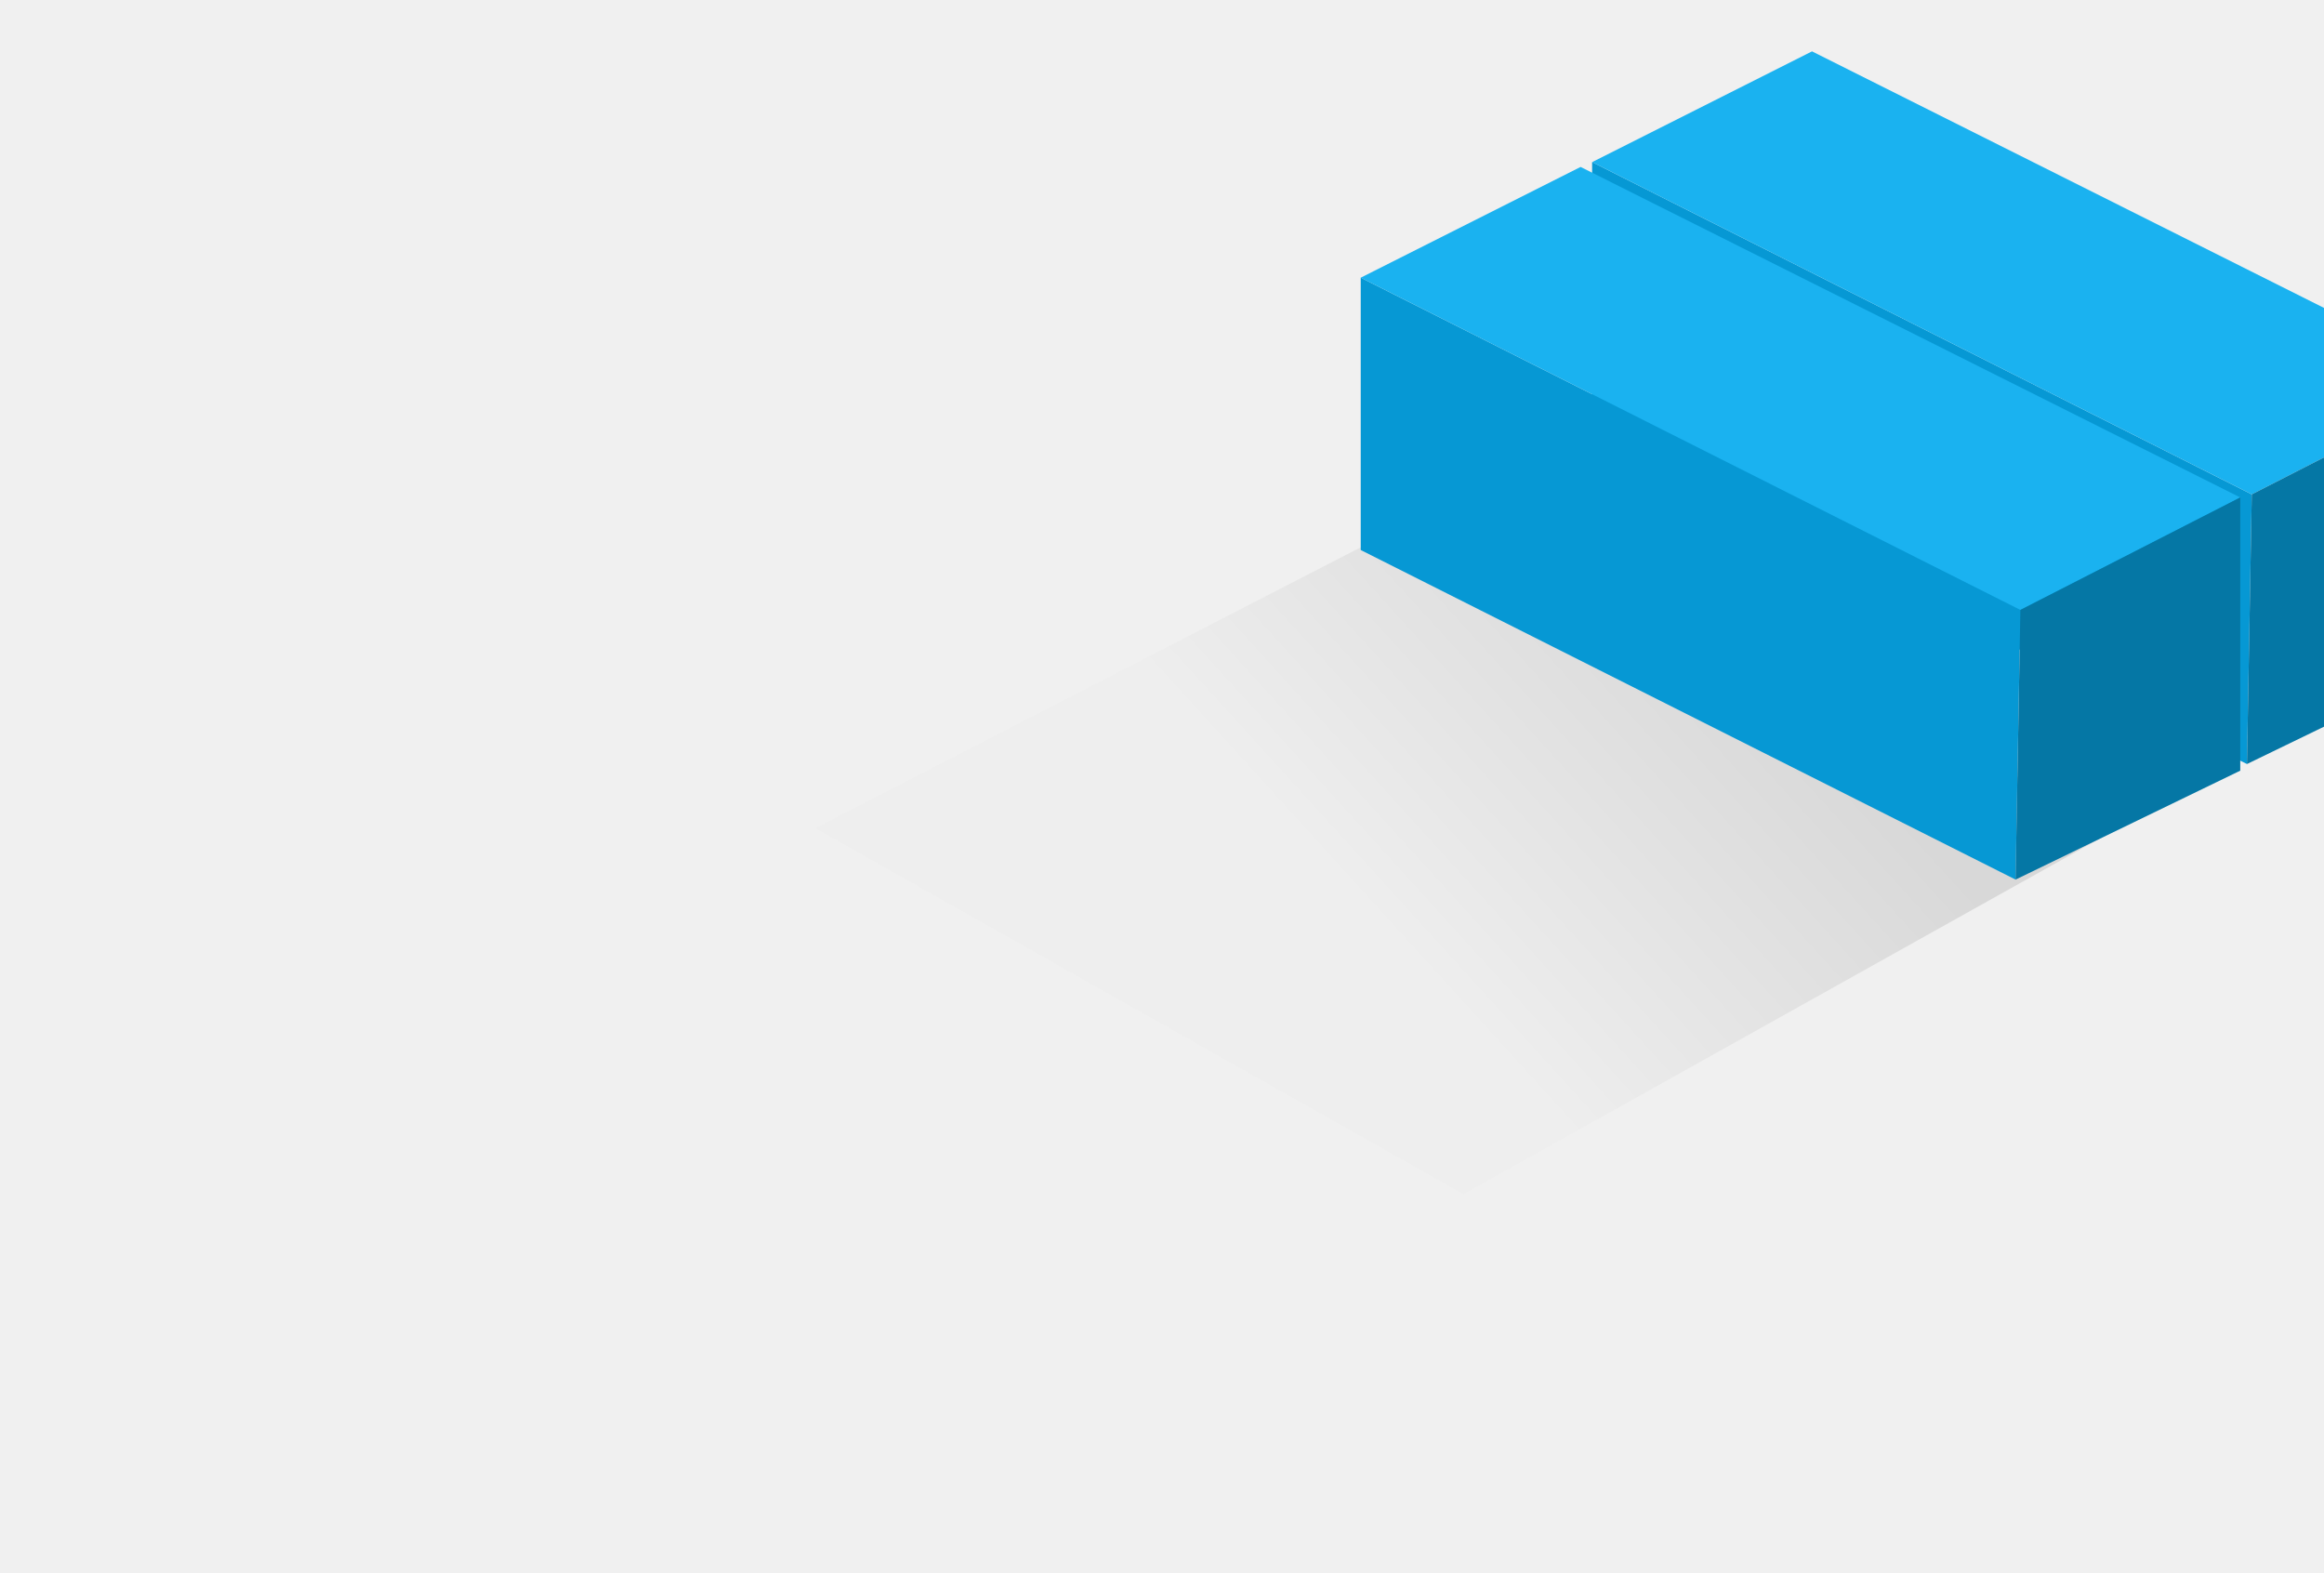
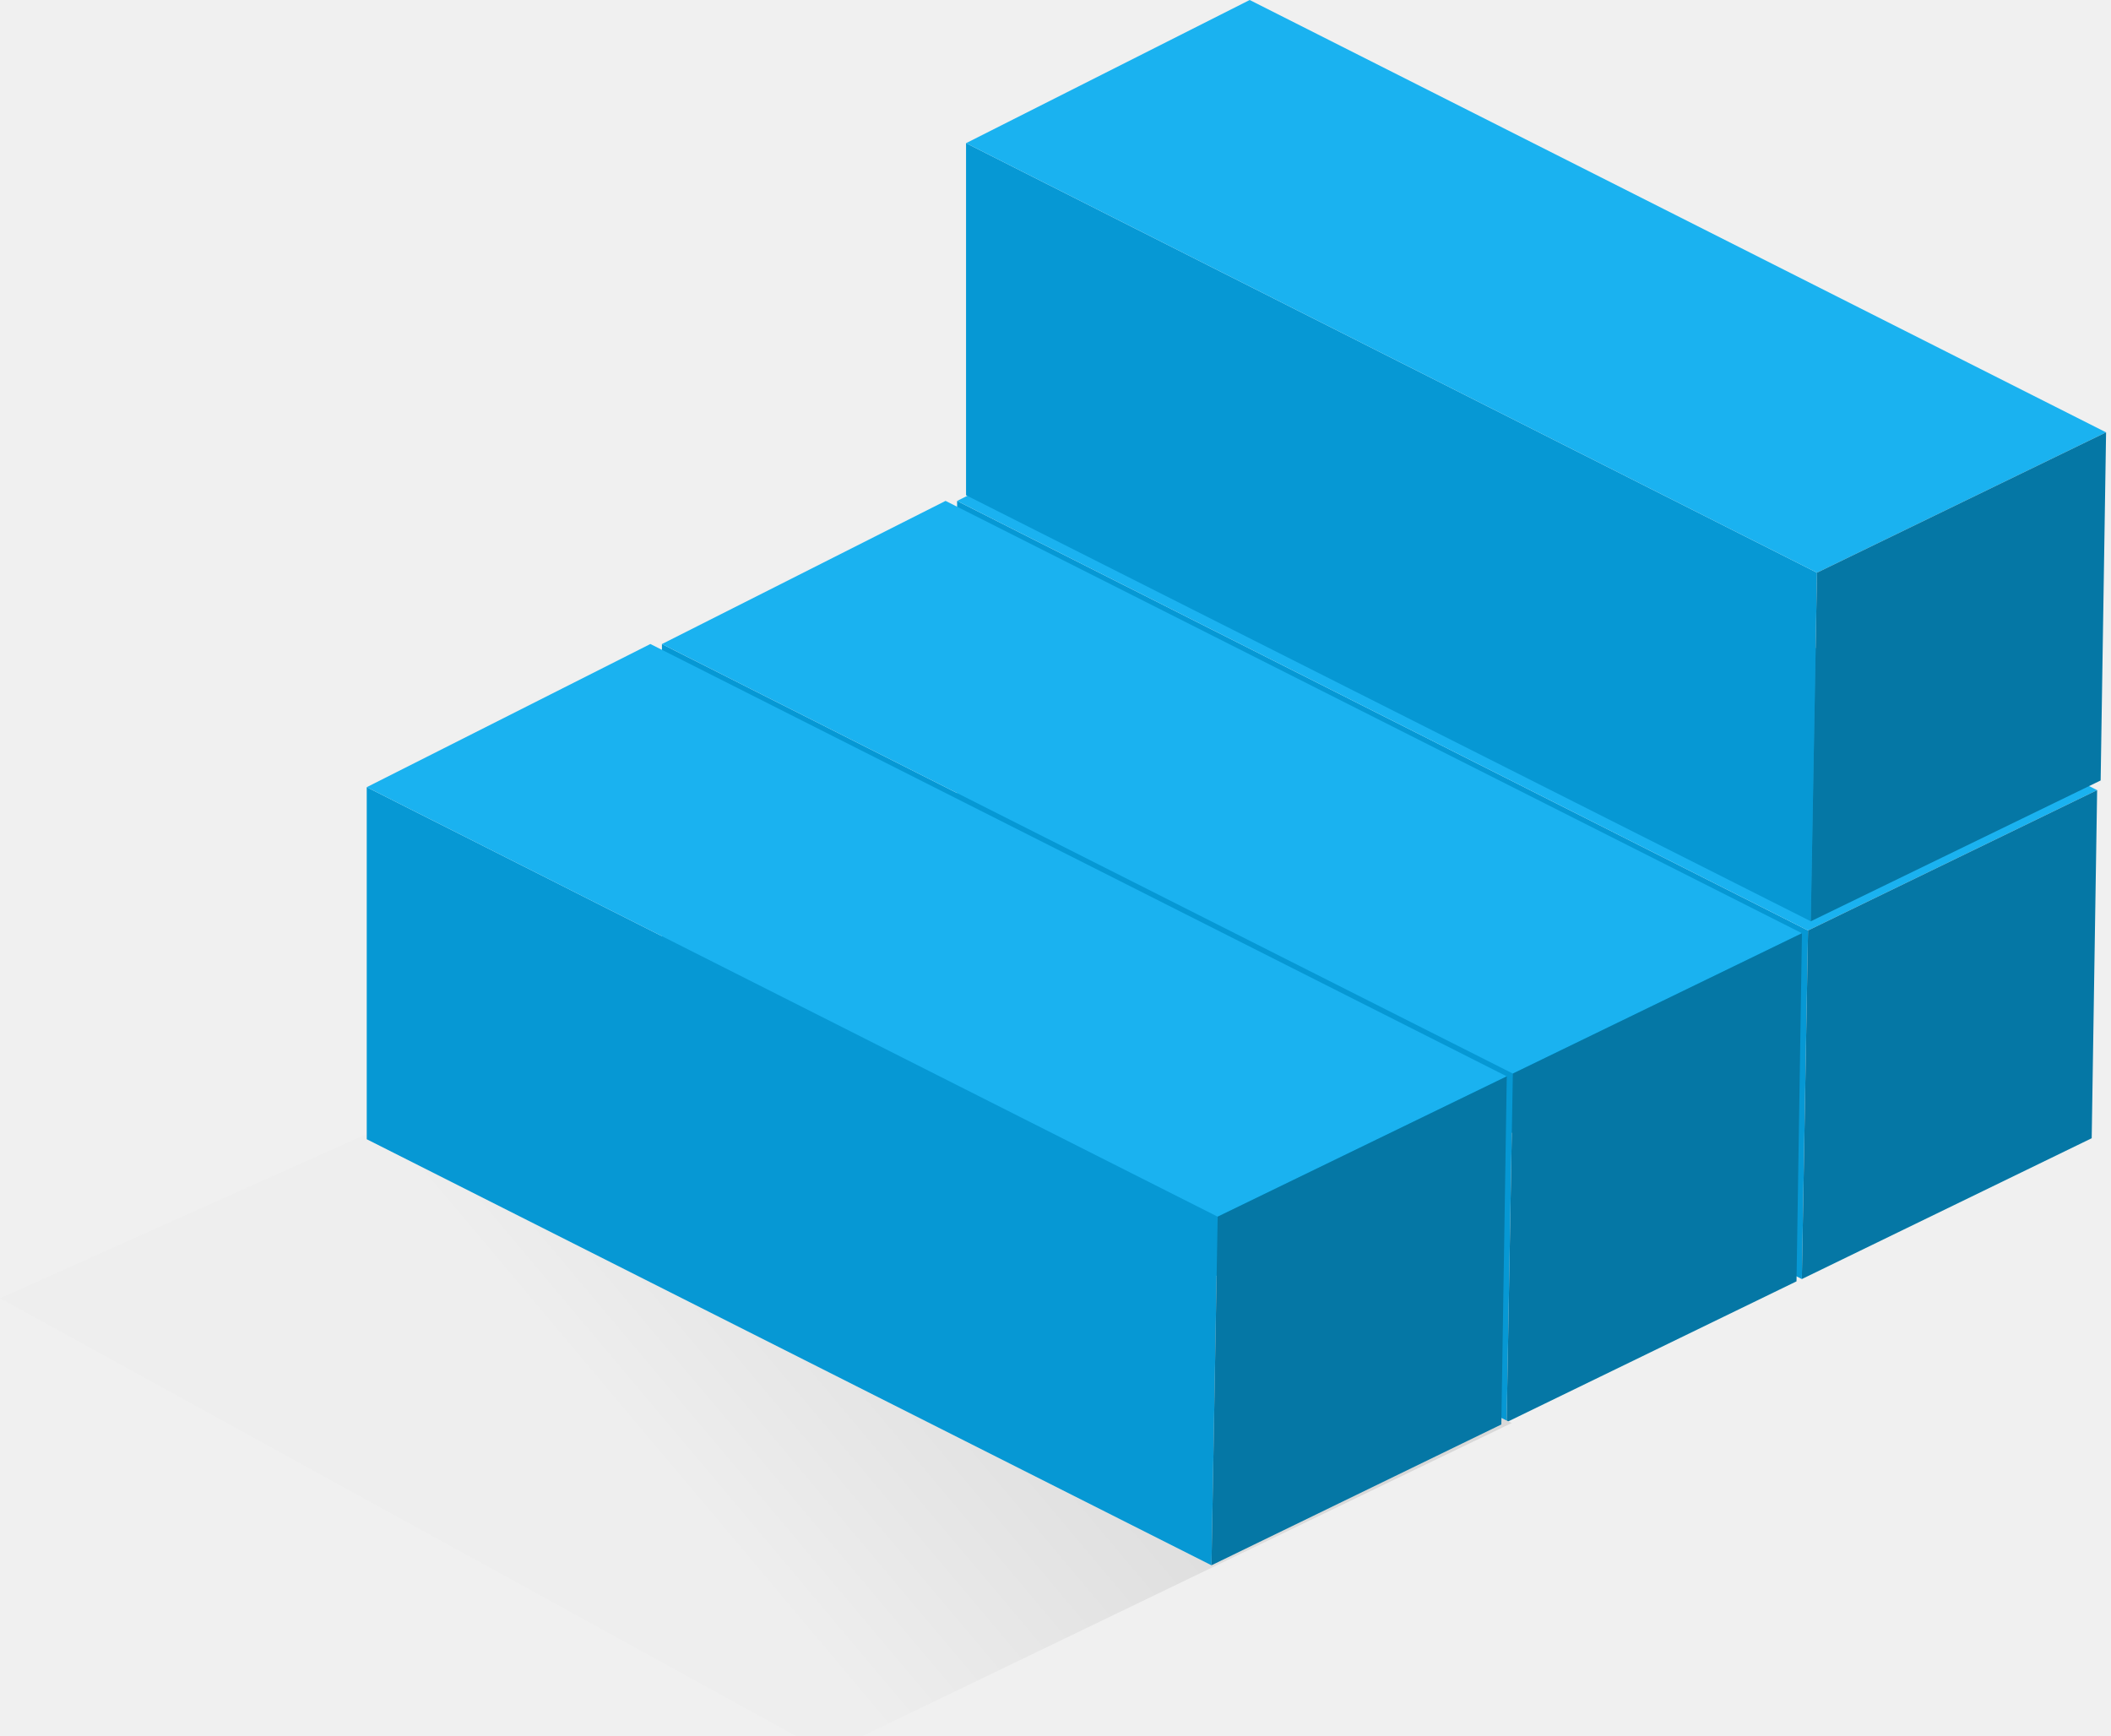
- <svg xmlns="http://www.w3.org/2000/svg" xmlns:xlink="http://www.w3.org/1999/xlink" width="362" height="245">
+ <svg xmlns="http://www.w3.org/2000/svg" width="236" height="194">
  <defs>
-     <path id="a" d="M0 0h362v245H0z" />
-     <linearGradient x1="40.623%" y1="56.154%" x2="79.575%" y2="37.025%" id="b">
+     <linearGradient x1="40.623%" y1="55.271%" x2="79.575%" y2="38.887%" id="a">
      <stop stop-color="#EEE" offset="0%" />
      <stop stop-color="#D8D8D8" offset="100%" />
    </linearGradient>
  </defs>
  <g fill="none" fill-rule="evenodd">
-     <mask id="c" fill="#fff">
-       <use xlink:href="#a" />
-     </mask>
-     <use fill="#F0F0F0" xlink:href="#a" />
-     <path fill="url(#b)" mask="url(#c)" d="M227.956 77l102 52-102 57L127 129z" />
-     <g mask="url(#c)">
-       <path fill="#0698D4" d="M248 25.25L350.75 77l-.75 42-102-51.332z" />
-       <path fill="#1AB2F0" d="M248 25.25L282.25 8 385 59.48 350.75 77z" />
-       <path fill="#0577A5" d="M350.75 77l-.75 42 35-16.967V59.48z" />
-     </g>
-     <g mask="url(#c)">
-       <path fill="#0698D4" d="M211.956 43.25L314.706 95l-.75 42-102-51.332z" />
-       <path fill="#1AB2F0" d="M211.956 43.25L246.206 26l102.75 51.48L314.706 95z" />
-       <path fill="#0577A5" d="M314.706 95l-.75 42 35-16.967V77.48z" />
-     </g>
+     <path fill="#0698D4" d="M107 56.007l95.131 48.02-.694 38.973L107 95.367z" />
+     <path fill="#1AB2F0" d="M107 56.007L138.71 40l95.74 48.338-32.319 15.689z" />
+     <path fill="#0577A5" d="M202.131 104.027L201.437 143l32.405-15.744.608-38.918z" />
+     <path fill="#0698D4" d="M74 72.007l95.131 48.02-.694 38.973L74 111.367z" />
+     <path fill="#1AB2F0" d="M74 72.007L105.71 56l95.74 48.338-32.319 15.689z" />
+     <path fill="#0577A5" d="M169.131 120.027L168.437 159l32.405-15.744.608-38.918z" />
+     <path fill="#0698D4" d="M108 16.007l95.131 48.02-.694 38.973L108 55.367z" />
+     <path fill="#1AB2F0" d="M108 16.007L139.71 0l95.74 48.338-32.319 15.689z" />
+     <path fill="#0577A5" d="M203.131 64.027L202.437 103l32.405-15.744.608-38.918z" />
+     <path fill="url(#a)" d="M73.971 112L169 159.097 92.471 196 0 145.142z" />
+     <path fill="#0698D4" d="M41 88.007l95.131 48.02-.694 38.973L41 127.367z" />
+     <path fill="#1AB2F0" d="M41 88.007L72.71 72l95.74 48.338-32.319 15.689z" />
+     <path fill="#0577A5" d="M136.131 136.027L135.437 175l32.405-15.744.608-38.918z" />
  </g>
</svg>
